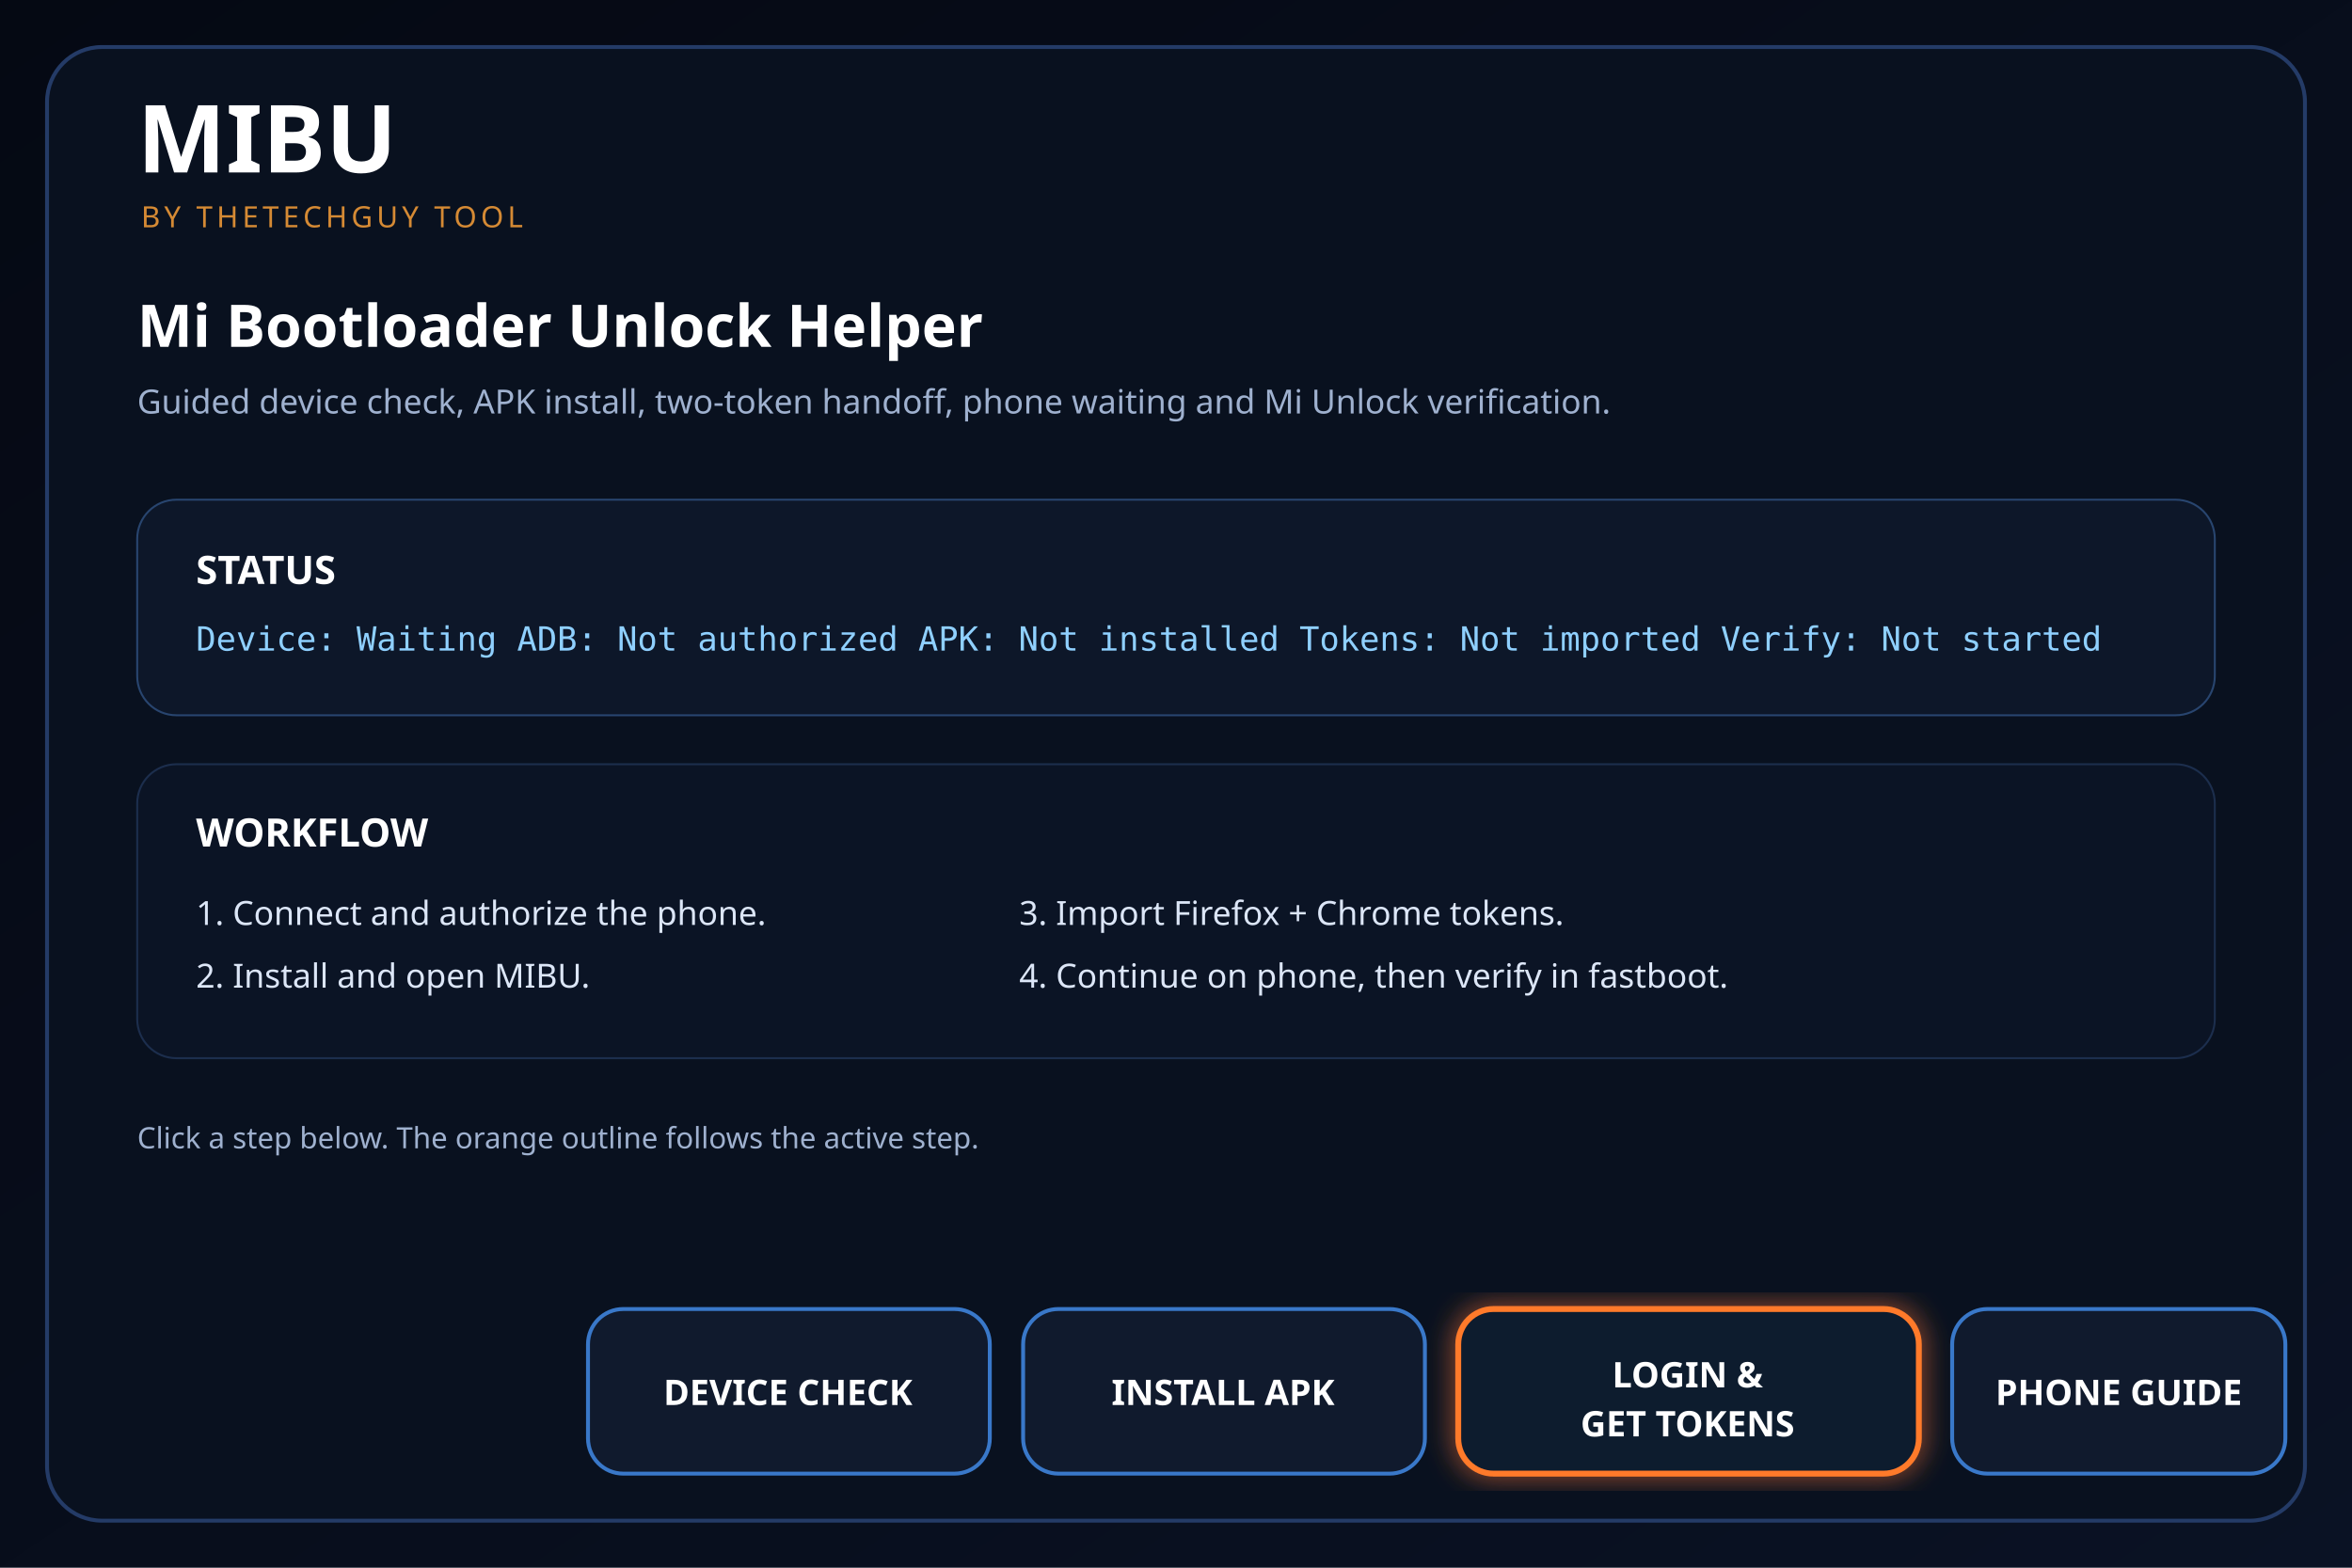
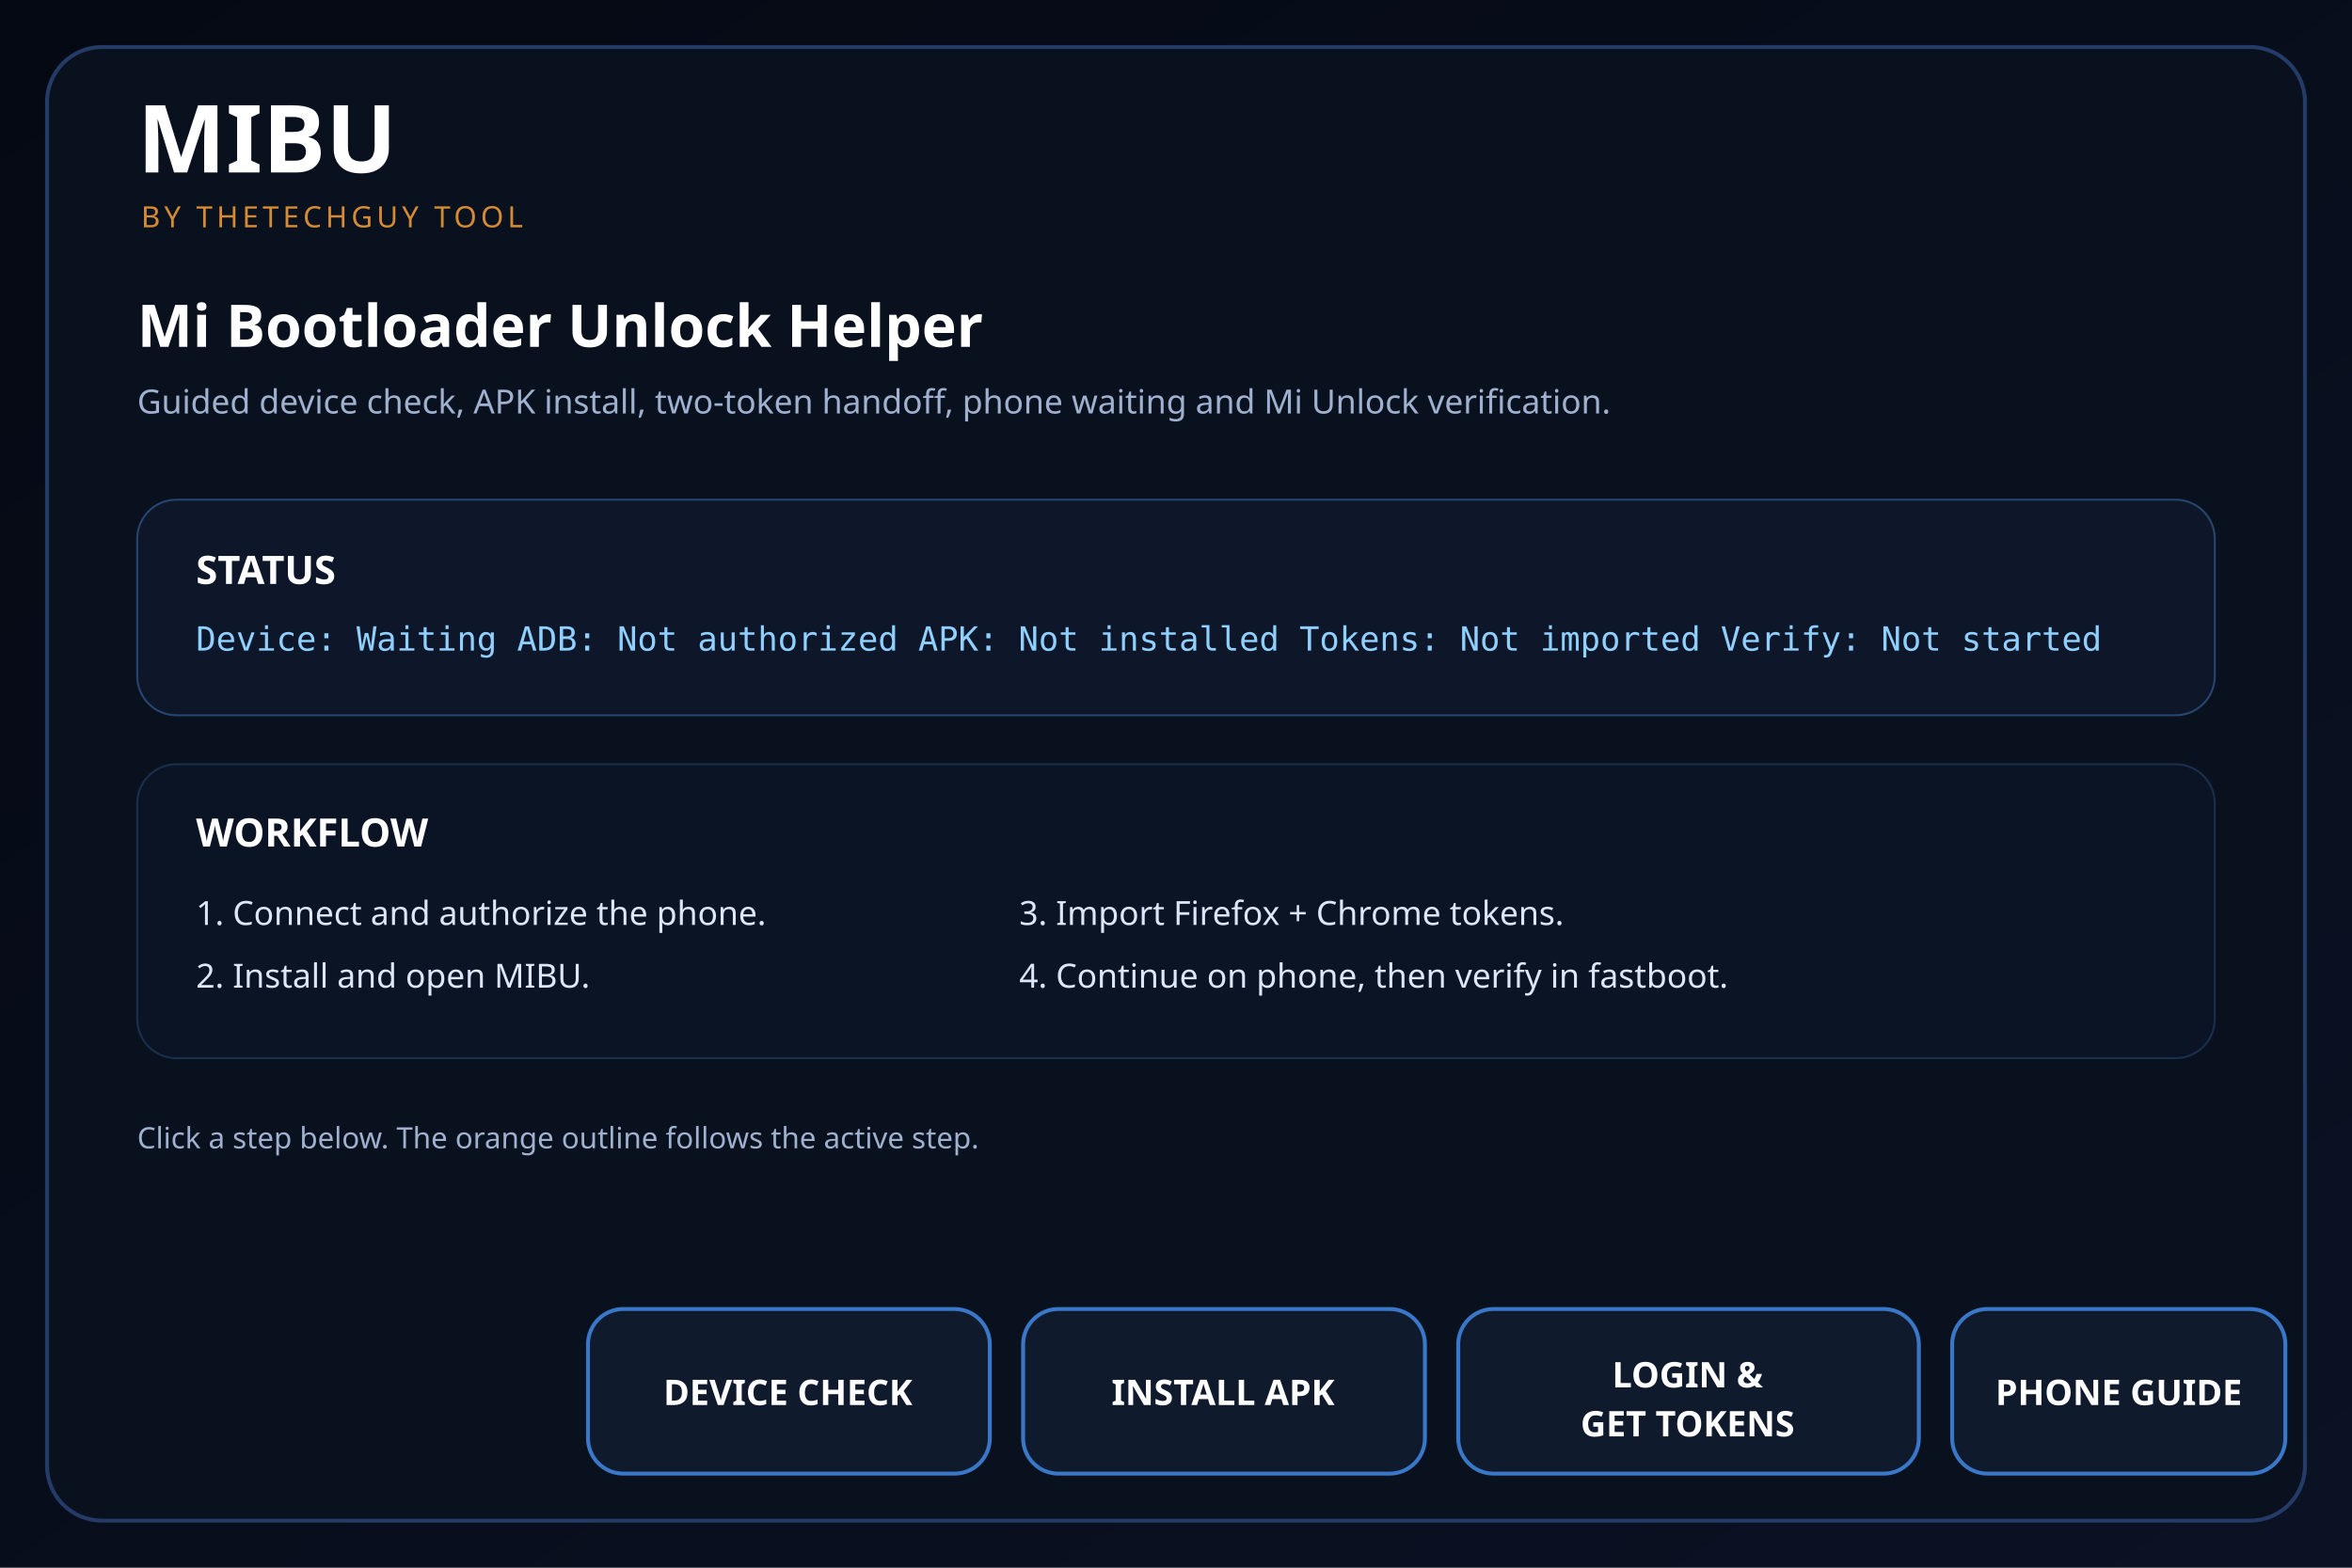
<svg xmlns="http://www.w3.org/2000/svg" width="1200" height="800" viewBox="0 0 1200 800">
  <defs>
    <linearGradient id="bg" x1="0" y1="0" x2="1" y2="1">
      <stop stop-color="#050913" />
      <stop offset="1" stop-color="#0a1224" />
    </linearGradient>
-     <filter id="g">
-       <feGaussianBlur stdDeviation="7" result="b" />
-       <feMerge>
-         <feMergeNode in="b" />
-         <feMergeNode in="SourceGraphic" />
-       </feMerge>
-     </filter>
  </defs>
  <rect width="1200" height="800" fill="url(#bg)" />
  <rect x="24" y="24" width="1152" height="752" rx="28" fill="#09111f" stroke="#243b67" stroke-width="2" />
  <text x="70" y="88" fill="#fff" font-family="Segoe UI" font-size="48" font-weight="700">MIBU</text>
  <text x="72" y="116" fill="#d58a34" font-family="Segoe UI" font-size="15" letter-spacing="2">BY THETECHGUY TOOL</text>
  <text x="70" y="177" fill="#fff" font-family="Segoe UI" font-size="30" font-weight="700">Mi Bootloader Unlock Helper</text>
  <text x="70" y="211" fill="#9fb1cf" font-family="Segoe UI" font-size="17">Guided device check, APK install, two-token handoff, phone waiting and Mi Unlock verification.</text>
  <rect x="70" y="255" width="1060" height="110" rx="20" fill="#0d1729" stroke="#28456f" />
  <text x="100" y="298" fill="#fff" font-family="Segoe UI" font-size="20" font-weight="700">STATUS</text>
  <text x="100" y="332" fill="#8fd0ff" font-family="Consolas" font-size="17">Device: Waiting   ADB: Not authorized   APK: Not installed   Tokens: Not imported   Verify: Not started</text>
  <rect x="70" y="390" width="1060" height="150" rx="20" fill="#0b1425" stroke="#1c2e4d" />
  <text x="100" y="432" fill="#fff" font-family="Segoe UI" font-size="20" font-weight="700">WORKFLOW</text>
  <g font-family="Segoe UI" font-size="17" fill="#dce6f7">
    <text x="100" y="472">1. Connect and authorize the phone.</text>
    <text x="100" y="504">2. Install and open MIBU.</text>
    <text x="520" y="472">3. Import Firefox + Chrome tokens.</text>
    <text x="520" y="504">4. Continue on phone, then verify in fastboot.</text>
  </g>
  <text x="70" y="586" fill="#9fb1cf" font-family="Segoe UI" font-size="15">Click a step below. The orange outline follows the active step.</text>
  <g font-family="Segoe UI" font-size="18" font-weight="700" text-anchor="middle">
    <rect x="300" y="668" width="205" height="84" rx="18" fill="#101a2d" stroke="#3978c9" stroke-width="2" />
    <text x="402" y="717" fill="#fff">DEVICE CHECK</text>
    <rect x="522" y="668" width="205" height="84" rx="18" fill="#101a2d" stroke="#3978c9" stroke-width="2" />
    <text x="624" y="717" fill="#fff">INSTALL APK</text>
-     <rect x="744" y="668" width="235" height="84" rx="18" fill="#101a2d" stroke="#ff7a2b" stroke-width="3" filter="url(#g)" />
+     <rect x="744" y="668" width="235" height="84" rx="18" fill="#101a2d" stroke="#3978c9" stroke-width="2" />
    <text x="861" y="708" fill="#fff">LOGIN &amp;</text>
    <text x="861" y="733" fill="#fff">GET TOKENS</text>
    <rect x="996" y="668" width="170" height="84" rx="18" fill="#101a2d" stroke="#3978c9" stroke-width="2" />
    <text x="1081" y="717" fill="#fff">PHONE GUIDE</text>
  </g>
</svg>
